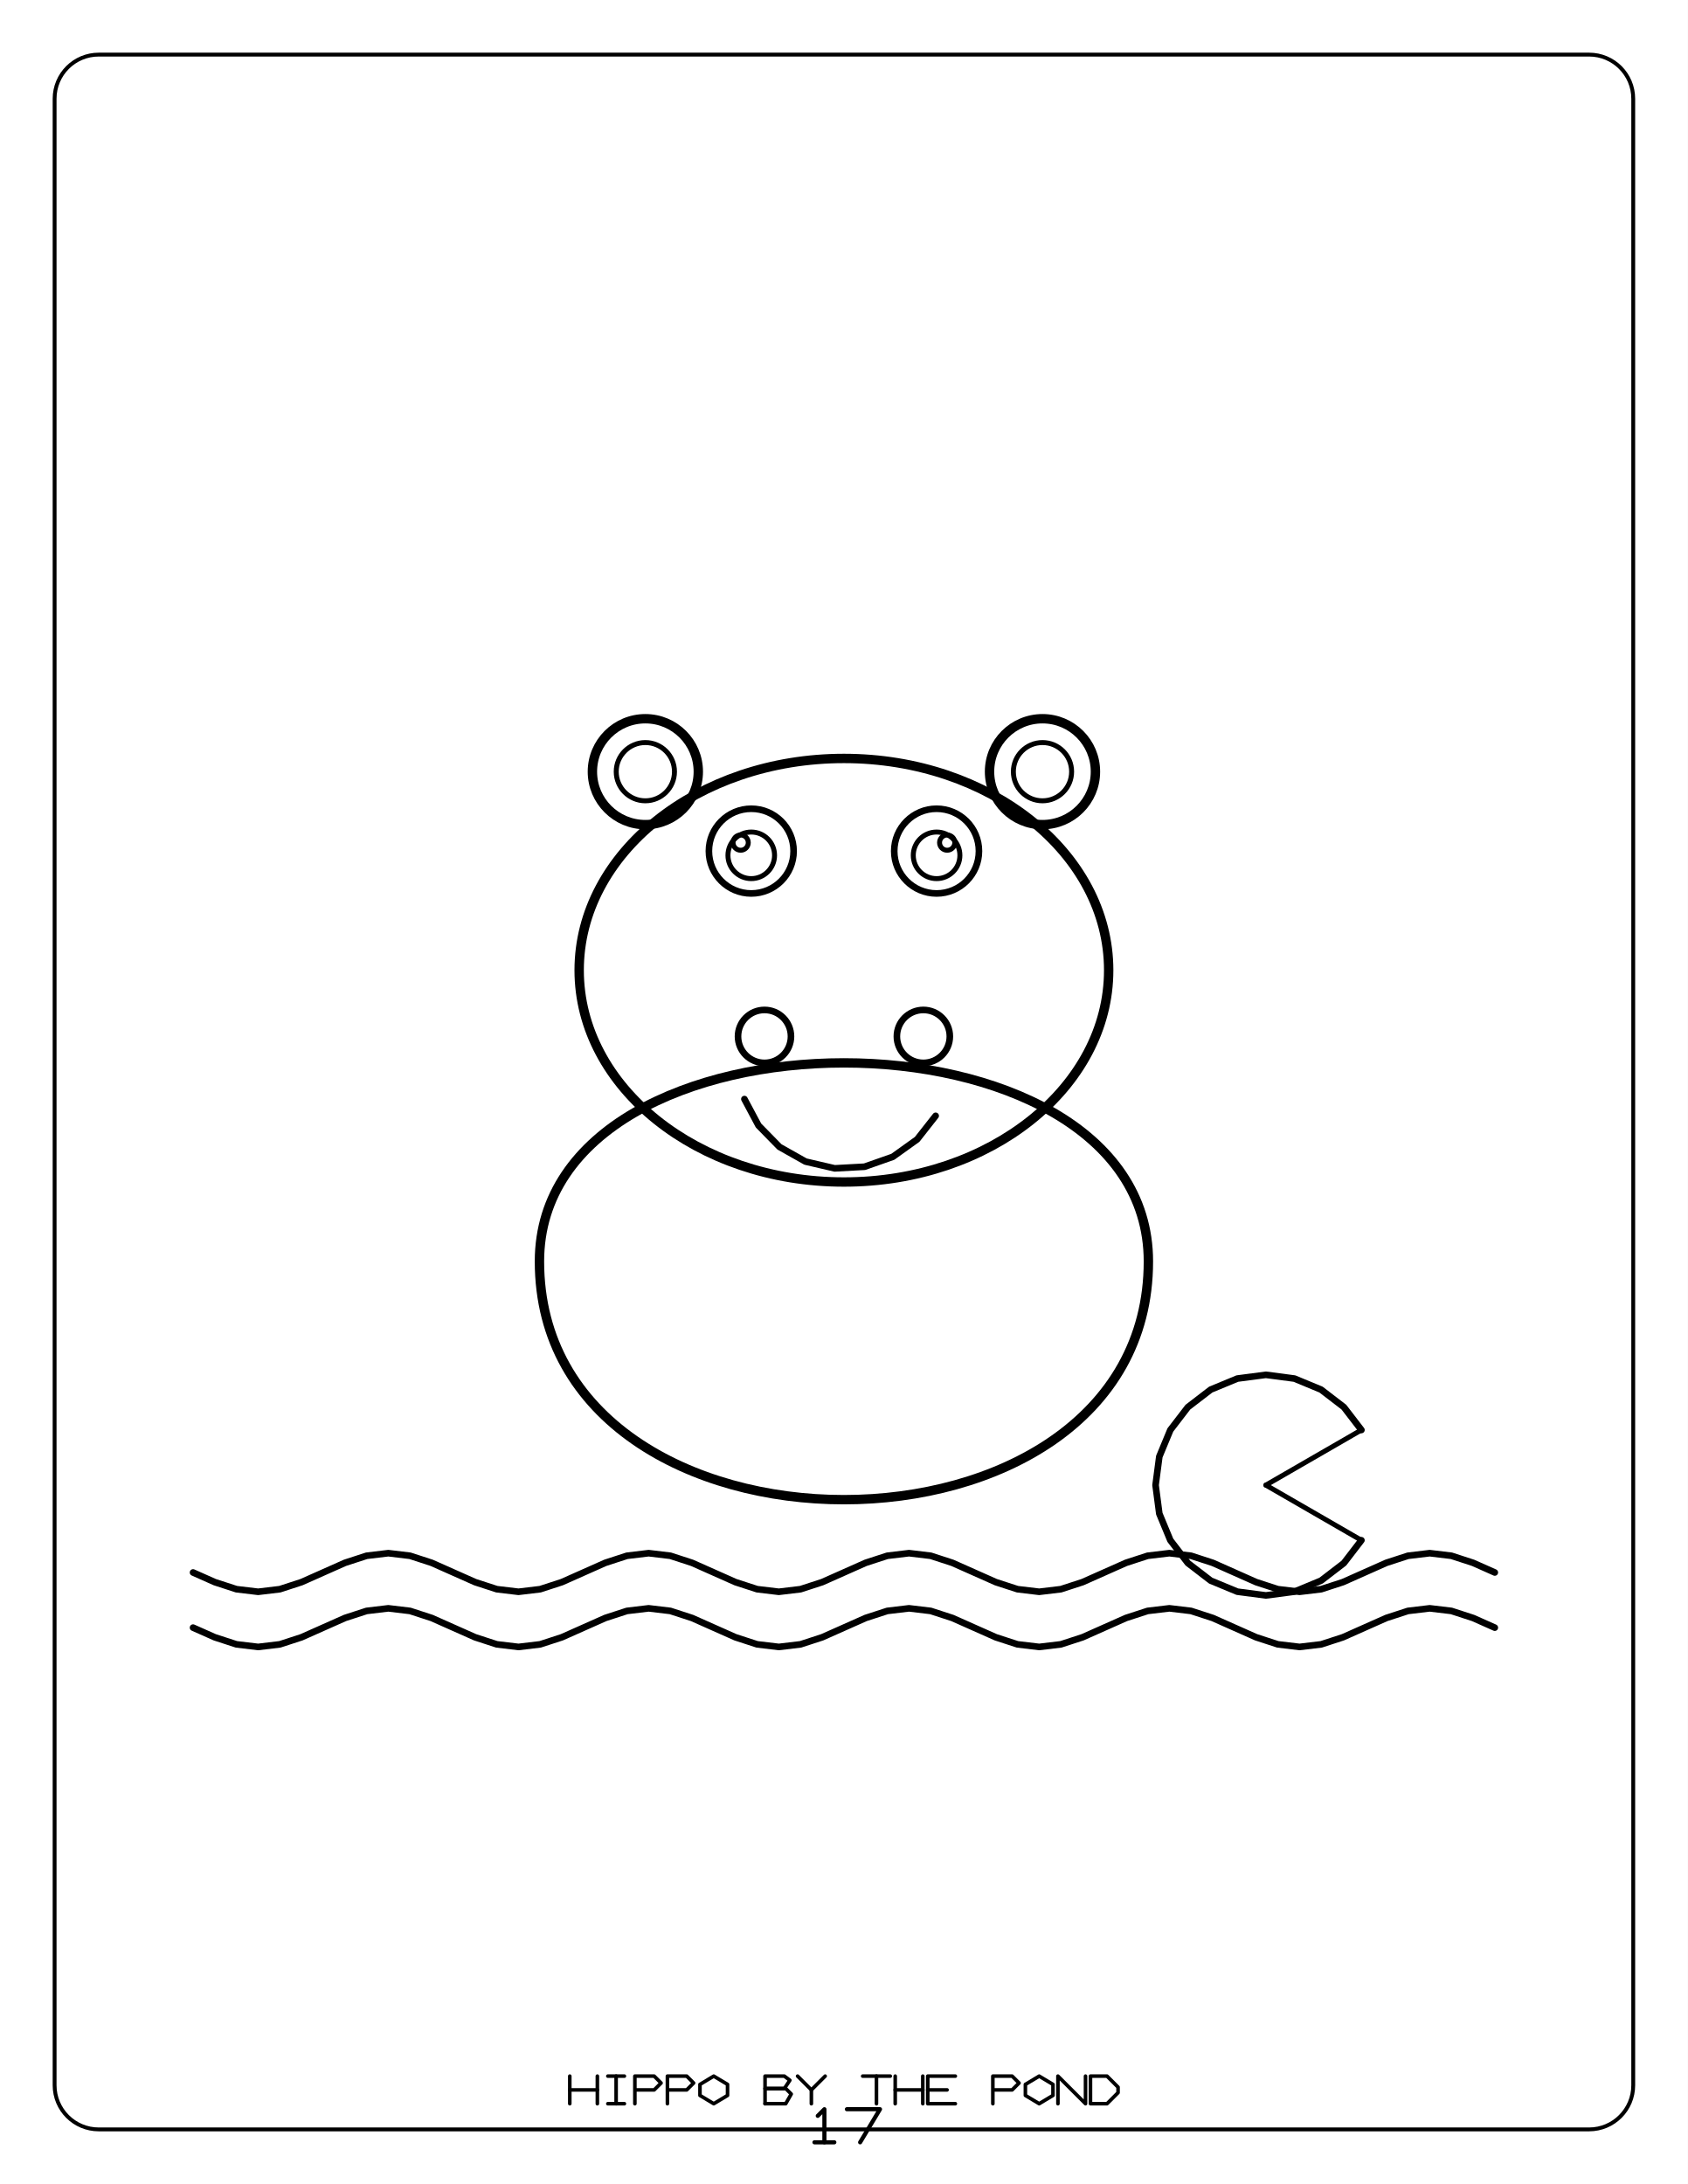
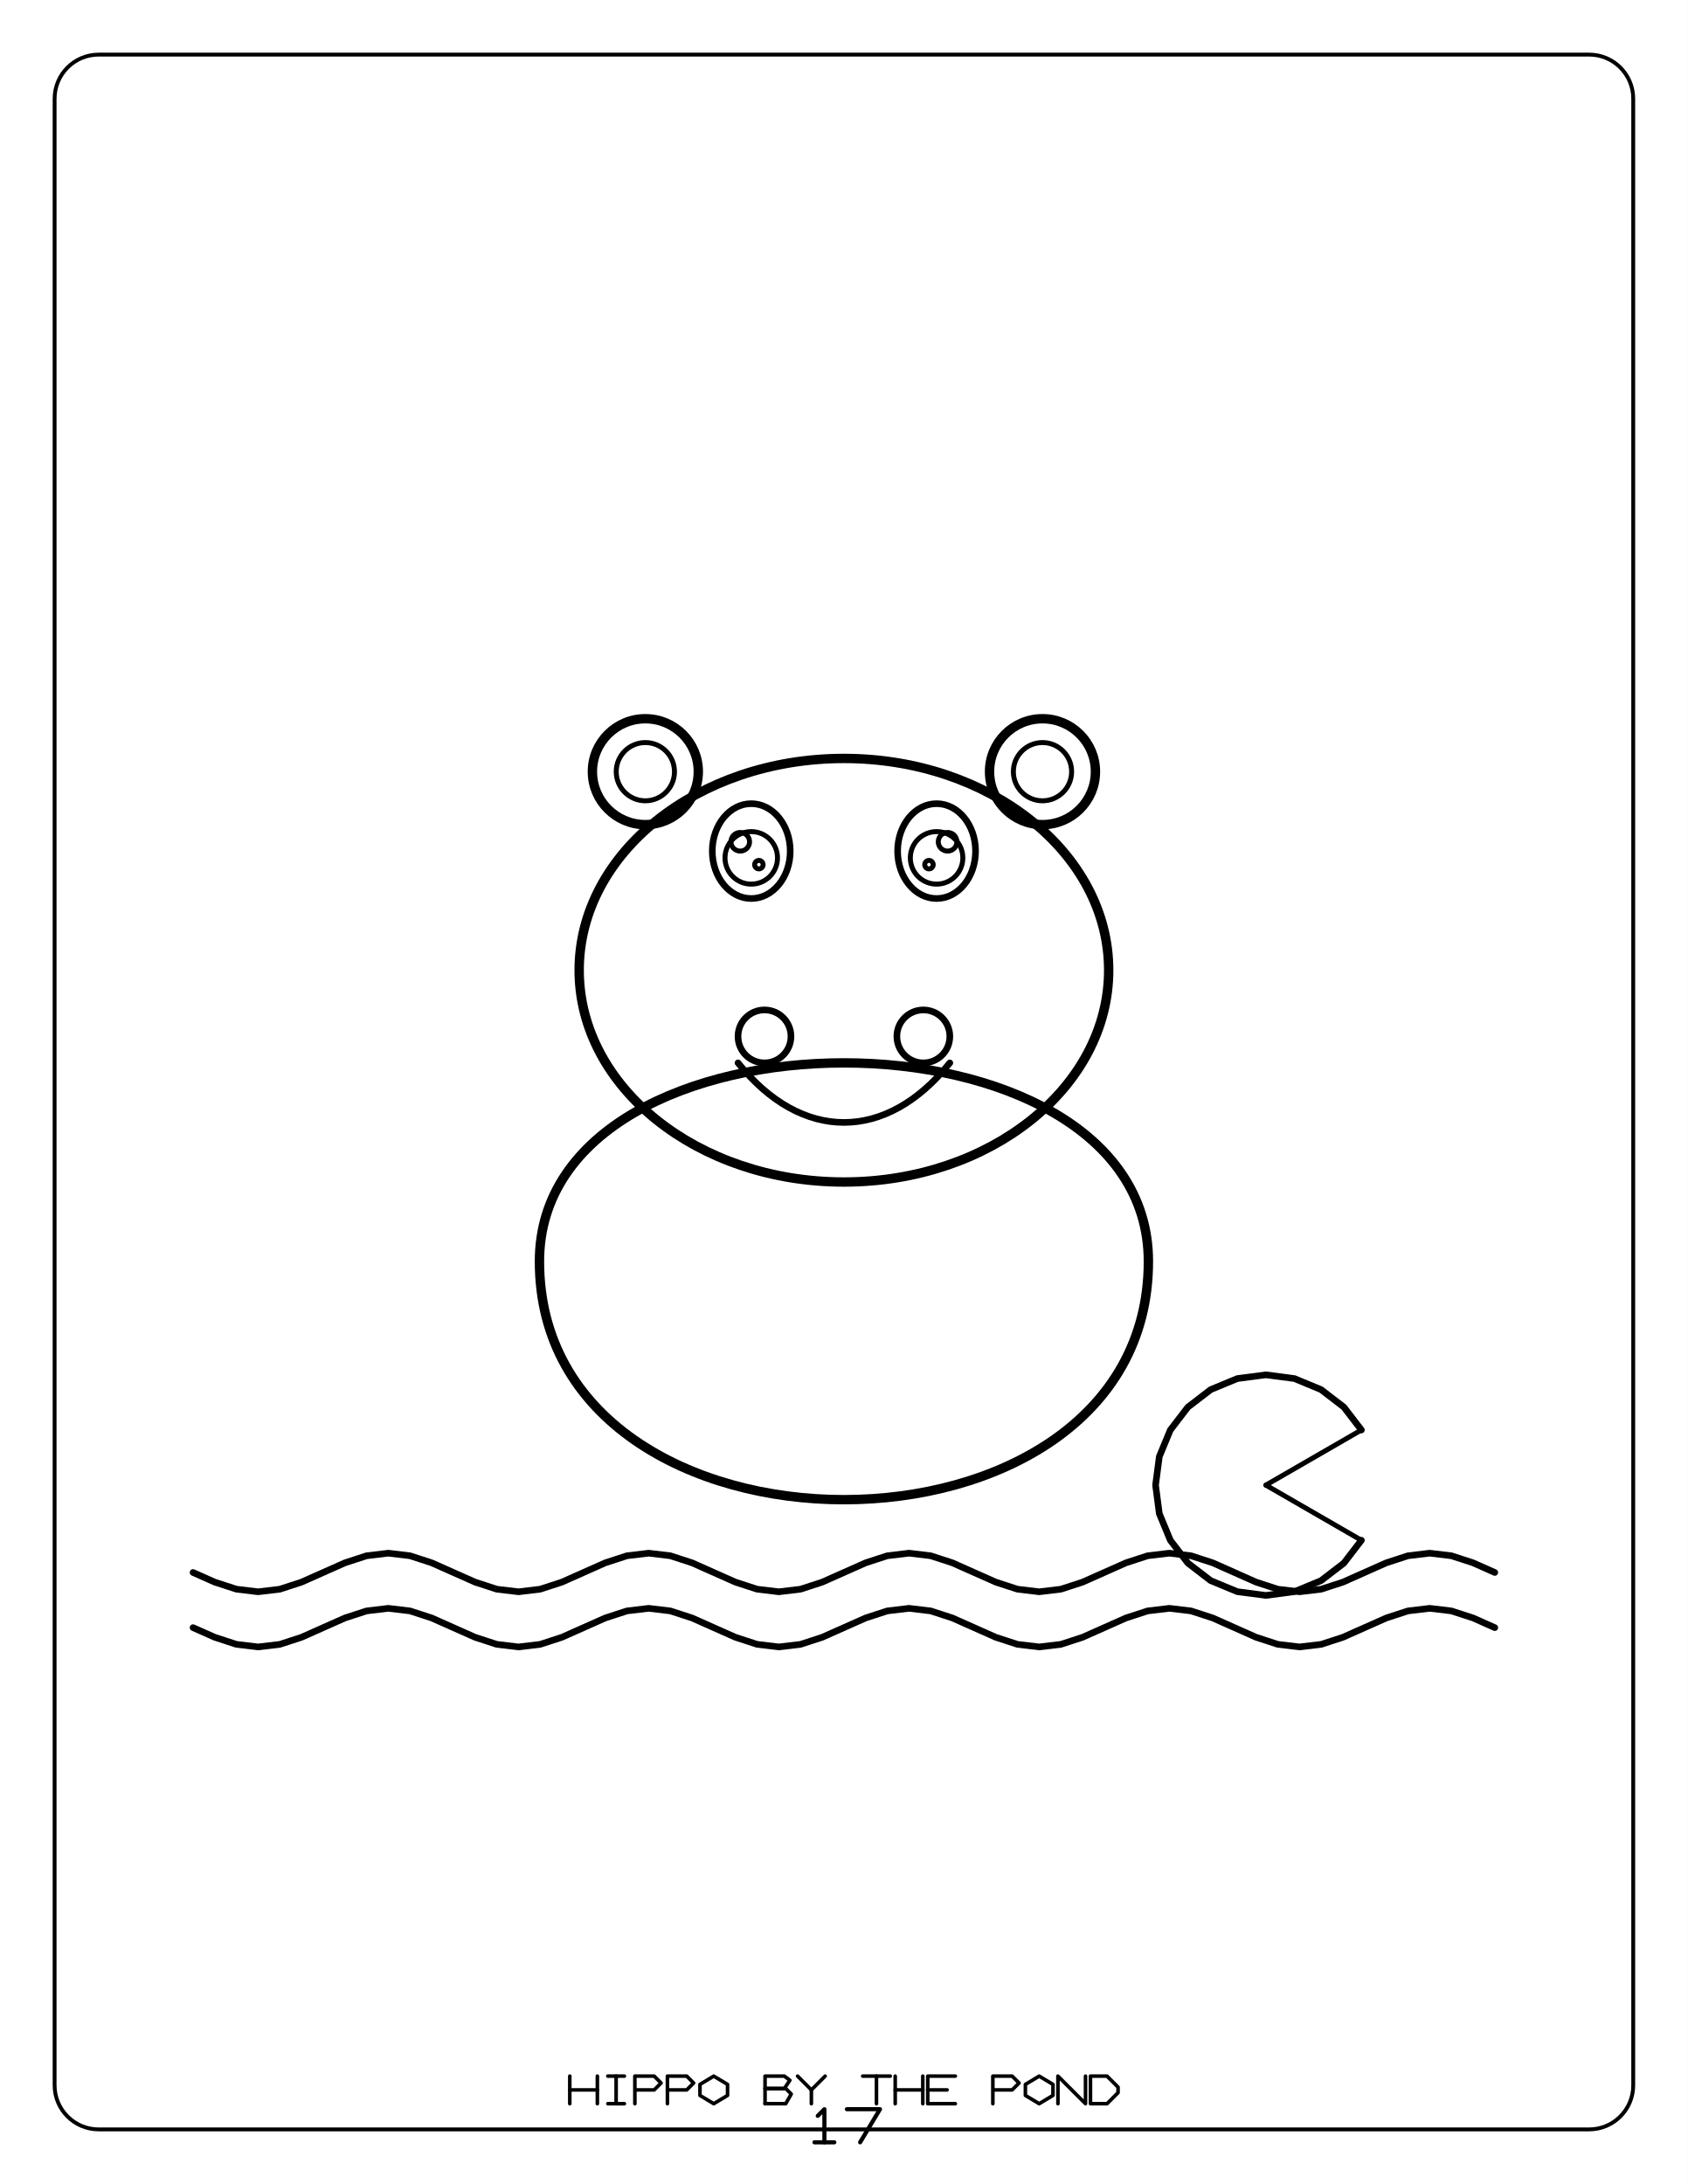
<svg xmlns="http://www.w3.org/2000/svg" width="612" height="792" viewBox="0 0 612 792">
  <rect x="0" y="0" width="612" height="792" fill="white" />
  <path d="M 35.8 19.8 L 576.2 19.8 C 585.04 19.8 592.2 26.96 592.2 35.8 L 592.2 756.2 C 592.2 765.04 585.04 772.2 576.2 772.2 L 35.8 772.2 C 26.96 772.2 19.8 765.04 19.8 756.2 L 19.8 35.8 C 19.8 26.96 26.96 19.8 35.8 19.8 Z" fill="none" stroke="black" stroke-width="1.4" stroke-linecap="round" stroke-linejoin="round" />
  <path d="M 195.6 457.44 C 195.6 572.64 416.4 572.64 416.4 457.44 C 416.4 361.44 195.6 361.44 195.6 457.44 Z" fill="none" stroke="black" stroke-width="3.4" stroke-linecap="round" stroke-linejoin="round" />
  <path d="M 402 351.84 C 402 394.26 359.02 428.64 306 428.64 C 252.98 428.64 210 394.26 210 351.84 C 210 309.42 252.98 275.04 306 275.04 C 359.02 275.04 402 309.42 402 351.84 Z" fill="none" stroke="black" stroke-width="3.4" stroke-linecap="round" stroke-linejoin="round" />
  <path d="M 253.2 279.84 C 253.2 290.44 244.6 299.04 234 299.04 C 223.4 299.04 214.8 290.44 214.8 279.84 C 214.8 269.24 223.4 260.64 234 260.64 C 244.6 260.64 253.2 269.24 253.2 279.84 Z" fill="none" stroke="black" stroke-width="3.4" stroke-linecap="round" stroke-linejoin="round" />
  <path d="M 244.56 279.84 C 244.56 285.67 239.83 290.4 234 290.4 C 228.17 290.4 223.44 285.67 223.44 279.84 C 223.44 274.01 228.17 269.28 234 269.28 C 239.83 269.28 244.56 274.01 244.56 279.84 Z" fill="none" stroke="black" stroke-width="1.8" stroke-linecap="round" stroke-linejoin="round" />
  <path d="M 397.2 279.84 C 397.2 290.44 388.6 299.04 378 299.04 C 367.4 299.04 358.8 290.44 358.8 279.84 C 358.8 269.24 367.4 260.64 378 260.64 C 388.6 260.64 397.2 269.24 397.2 279.84 Z" fill="none" stroke="black" stroke-width="3.4" stroke-linecap="round" stroke-linejoin="round" />
  <path d="M 388.56 279.84 C 388.56 285.67 383.83 290.4 378 290.4 C 372.17 290.4 367.44 285.67 367.44 279.84 C 367.44 274.01 372.17 269.28 378 269.28 C 383.83 269.28 388.56 274.01 388.56 279.84 Z" fill="none" stroke="black" stroke-width="1.8" stroke-linecap="round" stroke-linejoin="round" />
-   <path d="M 287.76 308.64 C 287.76 317.12 280.88 324 272.4 324 C 263.92 324 257.04 317.12 257.04 308.64 C 257.04 300.16 263.92 293.28 272.4 293.28 C 280.88 293.28 287.76 300.16 287.76 308.64 Z" fill="none" stroke="black" stroke-width="2.4" stroke-linecap="round" stroke-linejoin="round" />
-   <path d="M 280.85 310.18 C 280.85 314.84 277.07 318.62 272.4 318.62 C 267.73 318.62 263.95 314.84 263.95 310.18 C 263.95 305.51 267.73 301.73 272.4 301.73 C 277.07 301.73 280.85 305.51 280.85 310.18 Z" fill="none" stroke="black" stroke-width="1.8" stroke-linecap="round" stroke-linejoin="round" />
-   <path d="M 271.32 305.57 C 271.32 307.09 270.09 308.33 268.56 308.33 C 267.03 308.33 265.8 307.09 265.8 305.57 C 265.8 304.04 267.03 302.8 268.56 302.8 C 270.09 302.8 271.32 304.04 271.32 305.57 Z" fill="none" stroke="black" stroke-width="1.8" stroke-linecap="round" stroke-linejoin="round" />
-   <path d="M 354.96 308.64 C 354.96 317.12 348.08 324 339.6 324 C 331.12 324 324.24 317.12 324.24 308.64 C 324.24 300.16 331.12 293.28 339.6 293.28 C 348.08 293.28 354.96 300.16 354.96 308.64 Z" fill="none" stroke="black" stroke-width="2.4" stroke-linecap="round" stroke-linejoin="round" />
-   <path d="M 348.05 310.18 C 348.05 314.84 344.27 318.62 339.6 318.62 C 334.93 318.62 331.15 314.84 331.15 310.18 C 331.15 305.51 334.93 301.73 339.6 301.73 C 344.27 301.73 348.05 305.51 348.05 310.18 Z" fill="none" stroke="black" stroke-width="1.8" stroke-linecap="round" stroke-linejoin="round" />
-   <path d="M 346.2 305.57 C 346.2 307.09 344.97 308.33 343.44 308.33 C 341.91 308.33 340.68 307.09 340.68 305.57 C 340.68 304.04 341.91 302.8 343.44 302.8 C 344.97 302.8 346.2 304.04 346.2 305.57 Z" fill="none" stroke="black" stroke-width="1.8" stroke-linecap="round" stroke-linejoin="round" />
+   <path d="M 286.53 308.64 C 286.53 318.14 280.2 325.84 272.4 325.84 C 264.6 325.84 258.27 318.14 258.27 308.64 C 258.27 299.14 264.6 291.44 272.4 291.44 C 280.2 291.44 286.53 299.14 286.53 308.64 Z" fill="none" stroke="black" stroke-width="2.4" stroke-linecap="round" stroke-linejoin="round" />
+   <path d="M 281.92 311.1 C 281.92 316.36 277.66 320.62 272.4 320.62 C 267.14 320.62 262.88 316.36 262.88 311.1 C 262.88 305.84 267.14 301.57 272.4 301.57 C 277.66 301.57 281.92 305.84 281.92 311.1 Z" fill="none" stroke="black" stroke-width="1.8" stroke-linecap="round" stroke-linejoin="round" />
+   <path d="M 271.79 305.26 C 271.79 307.13 270.27 308.64 268.41 308.64 C 266.54 308.64 265.03 307.13 265.03 305.26 C 265.03 303.39 266.54 301.88 268.41 301.88 C 270.27 301.88 271.79 303.39 271.79 305.26 Z" fill="none" stroke="black" stroke-width="1.8" stroke-linecap="round" stroke-linejoin="round" />
+   <path d="M 276.7 313.56 C 276.7 314.4 276.01 315.09 275.16 315.09 C 274.32 315.09 273.63 314.4 273.63 313.56 C 273.63 312.71 274.32 312.02 275.16 312.02 C 276.01 312.02 276.7 312.71 276.7 313.56 Z" fill="none" stroke="black" stroke-width="1.8" stroke-linecap="round" stroke-linejoin="round" />
+   <path d="M 353.73 308.64 C 353.73 318.14 347.4 325.84 339.6 325.84 C 331.8 325.84 325.47 318.14 325.47 308.64 C 325.47 299.14 331.8 291.44 339.6 291.44 C 347.4 291.44 353.73 299.14 353.73 308.64 Z" fill="none" stroke="black" stroke-width="2.4" stroke-linecap="round" stroke-linejoin="round" />
+   <path d="M 349.12 311.1 C 349.12 316.36 344.86 320.62 339.6 320.62 C 334.34 320.62 330.08 316.36 330.08 311.1 C 330.08 305.84 334.34 301.57 339.6 301.57 C 344.86 301.57 349.12 305.84 349.12 311.1 Z" fill="none" stroke="black" stroke-width="1.8" stroke-linecap="round" stroke-linejoin="round" />
+   <path d="M 346.97 305.26 C 346.97 307.13 345.46 308.64 343.59 308.64 C 341.73 308.64 340.21 307.13 340.21 305.26 C 340.21 303.39 341.73 301.88 343.59 301.88 C 345.46 301.88 346.97 303.39 346.97 305.26 Z" fill="none" stroke="black" stroke-width="1.8" stroke-linecap="round" stroke-linejoin="round" />
+   <path d="M 338.37 313.56 C 338.37 314.4 337.68 315.09 336.84 315.09 C 335.99 315.09 335.3 314.4 335.3 313.56 C 335.3 312.71 335.99 312.02 336.84 312.02 C 337.68 312.02 338.37 312.71 338.37 313.56 Z" fill="none" stroke="black" stroke-width="1.8" stroke-linecap="round" stroke-linejoin="round" />
  <path d="M 286.8 375.84 C 286.8 381.14 282.5 385.44 277.2 385.44 C 271.9 385.44 267.6 381.14 267.6 375.84 C 267.6 370.54 271.9 366.24 277.2 366.24 C 282.5 366.24 286.8 370.54 286.8 375.84 Z" fill="none" stroke="black" stroke-width="2.4" stroke-linecap="round" stroke-linejoin="round" />
  <path d="M 344.4 375.84 C 344.4 381.14 340.1 385.44 334.8 385.44 C 329.5 385.44 325.2 381.14 325.2 375.84 C 325.2 370.54 329.5 366.24 334.8 366.24 C 340.1 366.24 344.4 370.54 344.4 375.84 Z" fill="none" stroke="black" stroke-width="2.4" stroke-linecap="round" stroke-linejoin="round" />
-   <path d="M 339.26 404.64 L 332.55 413.18 L 323.73 419.5 L 313.49 423.1 L 302.65 423.69 L 292.08 421.23 L 282.62 415.9 L 275.03 408.15 L 269.92 398.57" fill="none" stroke="black" stroke-width="2.4" stroke-linecap="round" stroke-linejoin="round" />
+   <path d="M 267.6 385.44 C 290.64 414.24 321.36 414.24 344.4 385.44" fill="none" stroke="black" stroke-width="2.4" stroke-linecap="round" stroke-linejoin="round" />
  <path d="M 70 570.24 L 77.87 573.74 L 85.73 576.3 L 93.6 577.24 L 101.47 576.3 L 109.33 573.74 L 117.2 570.24 L 125.07 566.74 L 132.93 564.18 L 140.8 563.24 L 148.67 564.18 L 156.53 566.74 L 164.4 570.24 L 172.27 573.74 L 180.13 576.3 L 188 577.24 L 195.87 576.3 L 203.73 573.74 L 211.6 570.24 L 219.47 566.74 L 227.33 564.18 L 235.2 563.24 L 243.07 564.18 L 250.93 566.74 L 258.8 570.24 L 266.67 573.74 L 274.53 576.3 L 282.4 577.24 L 290.27 576.3 L 298.13 573.74 L 306 570.24 L 313.87 566.74 L 321.73 564.18 L 329.6 563.24 L 337.47 564.18 L 345.33 566.74 L 353.2 570.24 L 361.07 573.74 L 368.93 576.3 L 376.8 577.24 L 384.67 576.3 L 392.53 573.74 L 400.4 570.24 L 408.27 566.74 L 416.13 564.18 L 424 563.24 L 431.87 564.18 L 439.73 566.74 L 447.6 570.24 L 455.47 573.74 L 463.33 576.3 L 471.2 577.24 L 479.07 576.3 L 486.93 573.74 L 494.8 570.24 L 502.67 566.74 L 510.53 564.18 L 518.4 563.24 L 526.27 564.18 L 534.13 566.74 L 542 570.24" fill="none" stroke="black" stroke-width="2.4" stroke-linecap="round" stroke-linejoin="round" />
  <path d="M 70 590.24 L 77.87 593.74 L 85.73 596.3 L 93.6 597.24 L 101.47 596.3 L 109.33 593.74 L 117.2 590.24 L 125.07 586.74 L 132.93 584.18 L 140.8 583.24 L 148.67 584.18 L 156.53 586.74 L 164.4 590.24 L 172.27 593.74 L 180.13 596.3 L 188 597.24 L 195.87 596.3 L 203.73 593.74 L 211.6 590.24 L 219.47 586.74 L 227.33 584.18 L 235.2 583.24 L 243.07 584.18 L 250.93 586.74 L 258.8 590.24 L 266.67 593.74 L 274.53 596.3 L 282.4 597.24 L 290.27 596.3 L 298.13 593.74 L 306 590.24 L 313.87 586.74 L 321.73 584.18 L 329.6 583.24 L 337.47 584.18 L 345.33 586.74 L 353.2 590.24 L 361.07 593.74 L 368.93 596.3 L 376.8 597.24 L 384.67 596.3 L 392.53 593.74 L 400.4 590.24 L 408.27 586.74 L 416.13 584.18 L 424 583.24 L 431.87 584.18 L 439.73 586.74 L 447.6 590.24 L 455.47 593.74 L 463.33 596.3 L 471.2 597.24 L 479.07 596.3 L 486.93 593.74 L 494.8 590.24 L 502.67 586.74 L 510.53 584.18 L 518.4 583.24 L 526.27 584.18 L 534.13 586.74 L 542 590.24" fill="none" stroke="black" stroke-width="2.4" stroke-linecap="round" stroke-linejoin="round" />
  <path d="M 493.64 558.56 L 487.28 566.84 L 479 573.2 L 469.35 577.2 L 459 578.56 L 448.65 577.2 L 439 573.2 L 430.72 566.84 L 424.36 558.56 L 420.36 548.91 L 419 538.56 L 420.36 528.21 L 424.36 518.56 L 430.72 510.28 L 439 503.92 L 448.65 499.92 L 459 498.56 L 469.35 499.92 L 479 503.92 L 487.28 510.28 L 493.64 518.56" fill="none" stroke="black" stroke-width="2.4" stroke-linecap="round" stroke-linejoin="round" />
  <path d="M 493.64 558.56 L 459 538.56" fill="none" stroke="black" stroke-width="1.8" stroke-linecap="round" stroke-linejoin="round" />
  <path d="M 493.64 518.56 L 459 538.56" fill="none" stroke="black" stroke-width="1.8" stroke-linecap="round" stroke-linejoin="round" />
  <path d="M 206.6 762.88 L 206.6 752.88" fill="none" stroke="black" stroke-width="1.3" stroke-linecap="round" stroke-linejoin="round" />
  <path d="M 216.6 762.88 L 216.6 752.88" fill="none" stroke="black" stroke-width="1.3" stroke-linecap="round" stroke-linejoin="round" />
  <path d="M 206.6 757.88 L 216.6 757.88" fill="none" stroke="black" stroke-width="1.3" stroke-linecap="round" stroke-linejoin="round" />
  <path d="M 223.4 762.88 L 223.4 752.88" fill="none" stroke="black" stroke-width="1.3" stroke-linecap="round" stroke-linejoin="round" />
  <path d="M 220.4 752.88 L 226.4 752.88" fill="none" stroke="black" stroke-width="1.3" stroke-linecap="round" stroke-linejoin="round" />
  <path d="M 220.4 762.88 L 226.4 762.88" fill="none" stroke="black" stroke-width="1.3" stroke-linecap="round" stroke-linejoin="round" />
  <path d="M 230.2 762.88 L 230.2 752.88 L 237.2 752.88 L 239.7 755.38 L 237.2 757.88 L 230.2 757.88" fill="none" stroke="black" stroke-width="1.3" stroke-linecap="round" stroke-linejoin="round" />
  <path d="M 242 762.88 L 242 752.88 L 249 752.88 L 251.5 755.38 L 249 757.88 L 242 757.88" fill="none" stroke="black" stroke-width="1.3" stroke-linecap="round" stroke-linejoin="round" />
  <path d="M 258.8 752.88 L 253.8 755.88 L 253.8 759.88 L 258.8 762.88 L 263.8 759.88 L 263.8 755.88 L 258.8 752.88" fill="none" stroke="black" stroke-width="1.3" stroke-linecap="round" stroke-linejoin="round" />
  <path d="M 277.4 762.88 L 277.4 752.88 L 284.4 752.88 L 286.4 754.38 L 284.4 757.38 L 277.4 757.38" fill="none" stroke="black" stroke-width="1.3" stroke-linecap="round" stroke-linejoin="round" />
  <path d="M 277.4 757.38 L 284.9 757.38 L 286.9 759.38 L 284.9 762.88 L 277.4 762.88" fill="none" stroke="black" stroke-width="1.3" stroke-linecap="round" stroke-linejoin="round" />
  <path d="M 289.2 752.88 L 294.2 757.88 L 299.2 752.88" fill="none" stroke="black" stroke-width="1.3" stroke-linecap="round" stroke-linejoin="round" />
  <path d="M 294.2 757.88 L 294.2 762.88" fill="none" stroke="black" stroke-width="1.3" stroke-linecap="round" stroke-linejoin="round" />
  <path d="M 312.8 752.88 L 322.8 752.88" fill="none" stroke="black" stroke-width="1.3" stroke-linecap="round" stroke-linejoin="round" />
  <path d="M 317.8 752.88 L 317.8 762.88" fill="none" stroke="black" stroke-width="1.3" stroke-linecap="round" stroke-linejoin="round" />
  <path d="M 324.6 762.88 L 324.6 752.88" fill="none" stroke="black" stroke-width="1.3" stroke-linecap="round" stroke-linejoin="round" />
  <path d="M 334.6 762.88 L 334.6 752.88" fill="none" stroke="black" stroke-width="1.3" stroke-linecap="round" stroke-linejoin="round" />
  <path d="M 324.6 757.88 L 334.6 757.88" fill="none" stroke="black" stroke-width="1.3" stroke-linecap="round" stroke-linejoin="round" />
  <path d="M 346.4 752.88 L 336.4 752.88 L 336.4 762.88 L 346.4 762.88" fill="none" stroke="black" stroke-width="1.3" stroke-linecap="round" stroke-linejoin="round" />
  <path d="M 336.4 757.88 L 343.4 757.88" fill="none" stroke="black" stroke-width="1.3" stroke-linecap="round" stroke-linejoin="round" />
  <path d="M 360 762.88 L 360 752.88 L 367 752.88 L 369.5 755.38 L 367 757.88 L 360 757.88" fill="none" stroke="black" stroke-width="1.3" stroke-linecap="round" stroke-linejoin="round" />
  <path d="M 376.8 752.88 L 371.8 755.88 L 371.8 759.88 L 376.8 762.88 L 381.8 759.88 L 381.8 755.88 L 376.8 752.88" fill="none" stroke="black" stroke-width="1.3" stroke-linecap="round" stroke-linejoin="round" />
  <path d="M 383.6 762.88 L 383.6 752.88 L 393.6 762.88 L 393.6 752.88" fill="none" stroke="black" stroke-width="1.3" stroke-linecap="round" stroke-linejoin="round" />
  <path d="M 395.4 762.88 L 395.4 752.88 L 401.4 752.88 L 405.4 756.88 L 405.4 758.88 L 401.4 762.88 L 395.4 762.88" fill="none" stroke="black" stroke-width="1.3" stroke-linecap="round" stroke-linejoin="round" />
  <path d="M 296.52 767.28 L 298.92 764.88 L 298.92 776.88" fill="none" stroke="black" stroke-width="1.5" stroke-linecap="round" stroke-linejoin="round" />
  <path d="M 295.32 776.88 L 302.52 776.88" fill="none" stroke="black" stroke-width="1.5" stroke-linecap="round" stroke-linejoin="round" />
  <path d="M 307.08 764.88 L 319.08 764.88 L 311.88 776.88" fill="none" stroke="black" stroke-width="1.5" stroke-linecap="round" stroke-linejoin="round" />
</svg>
